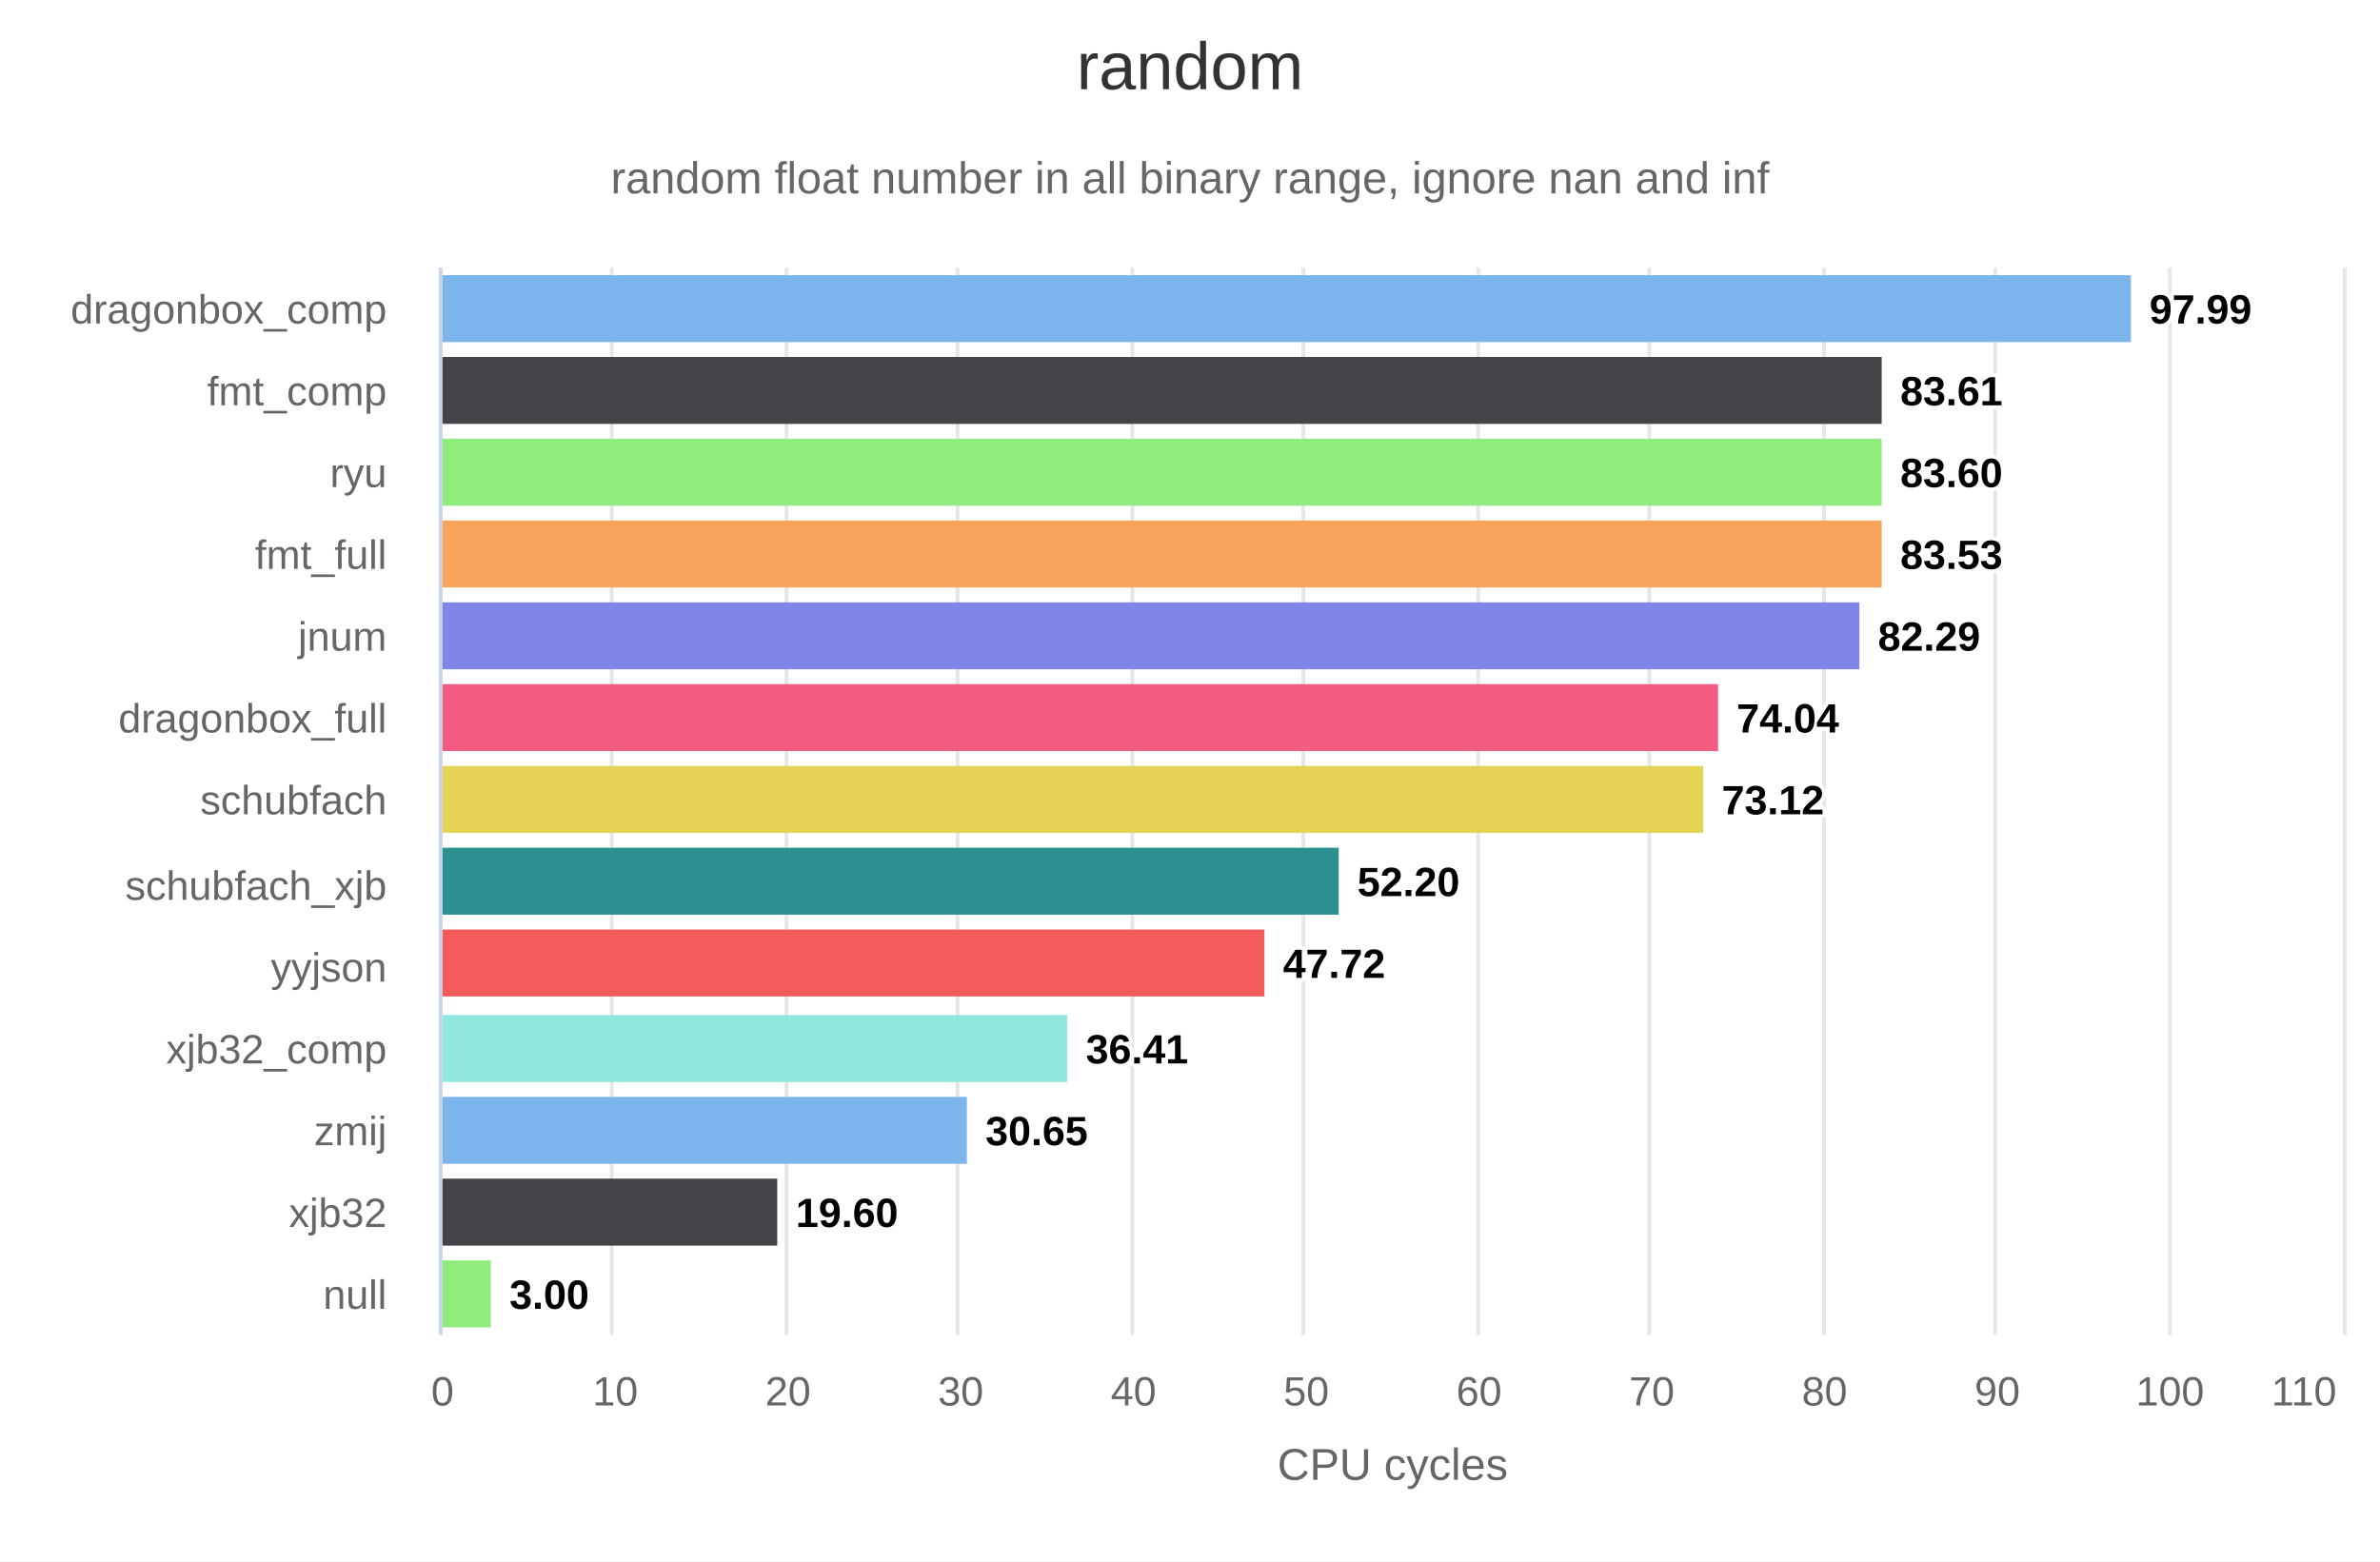
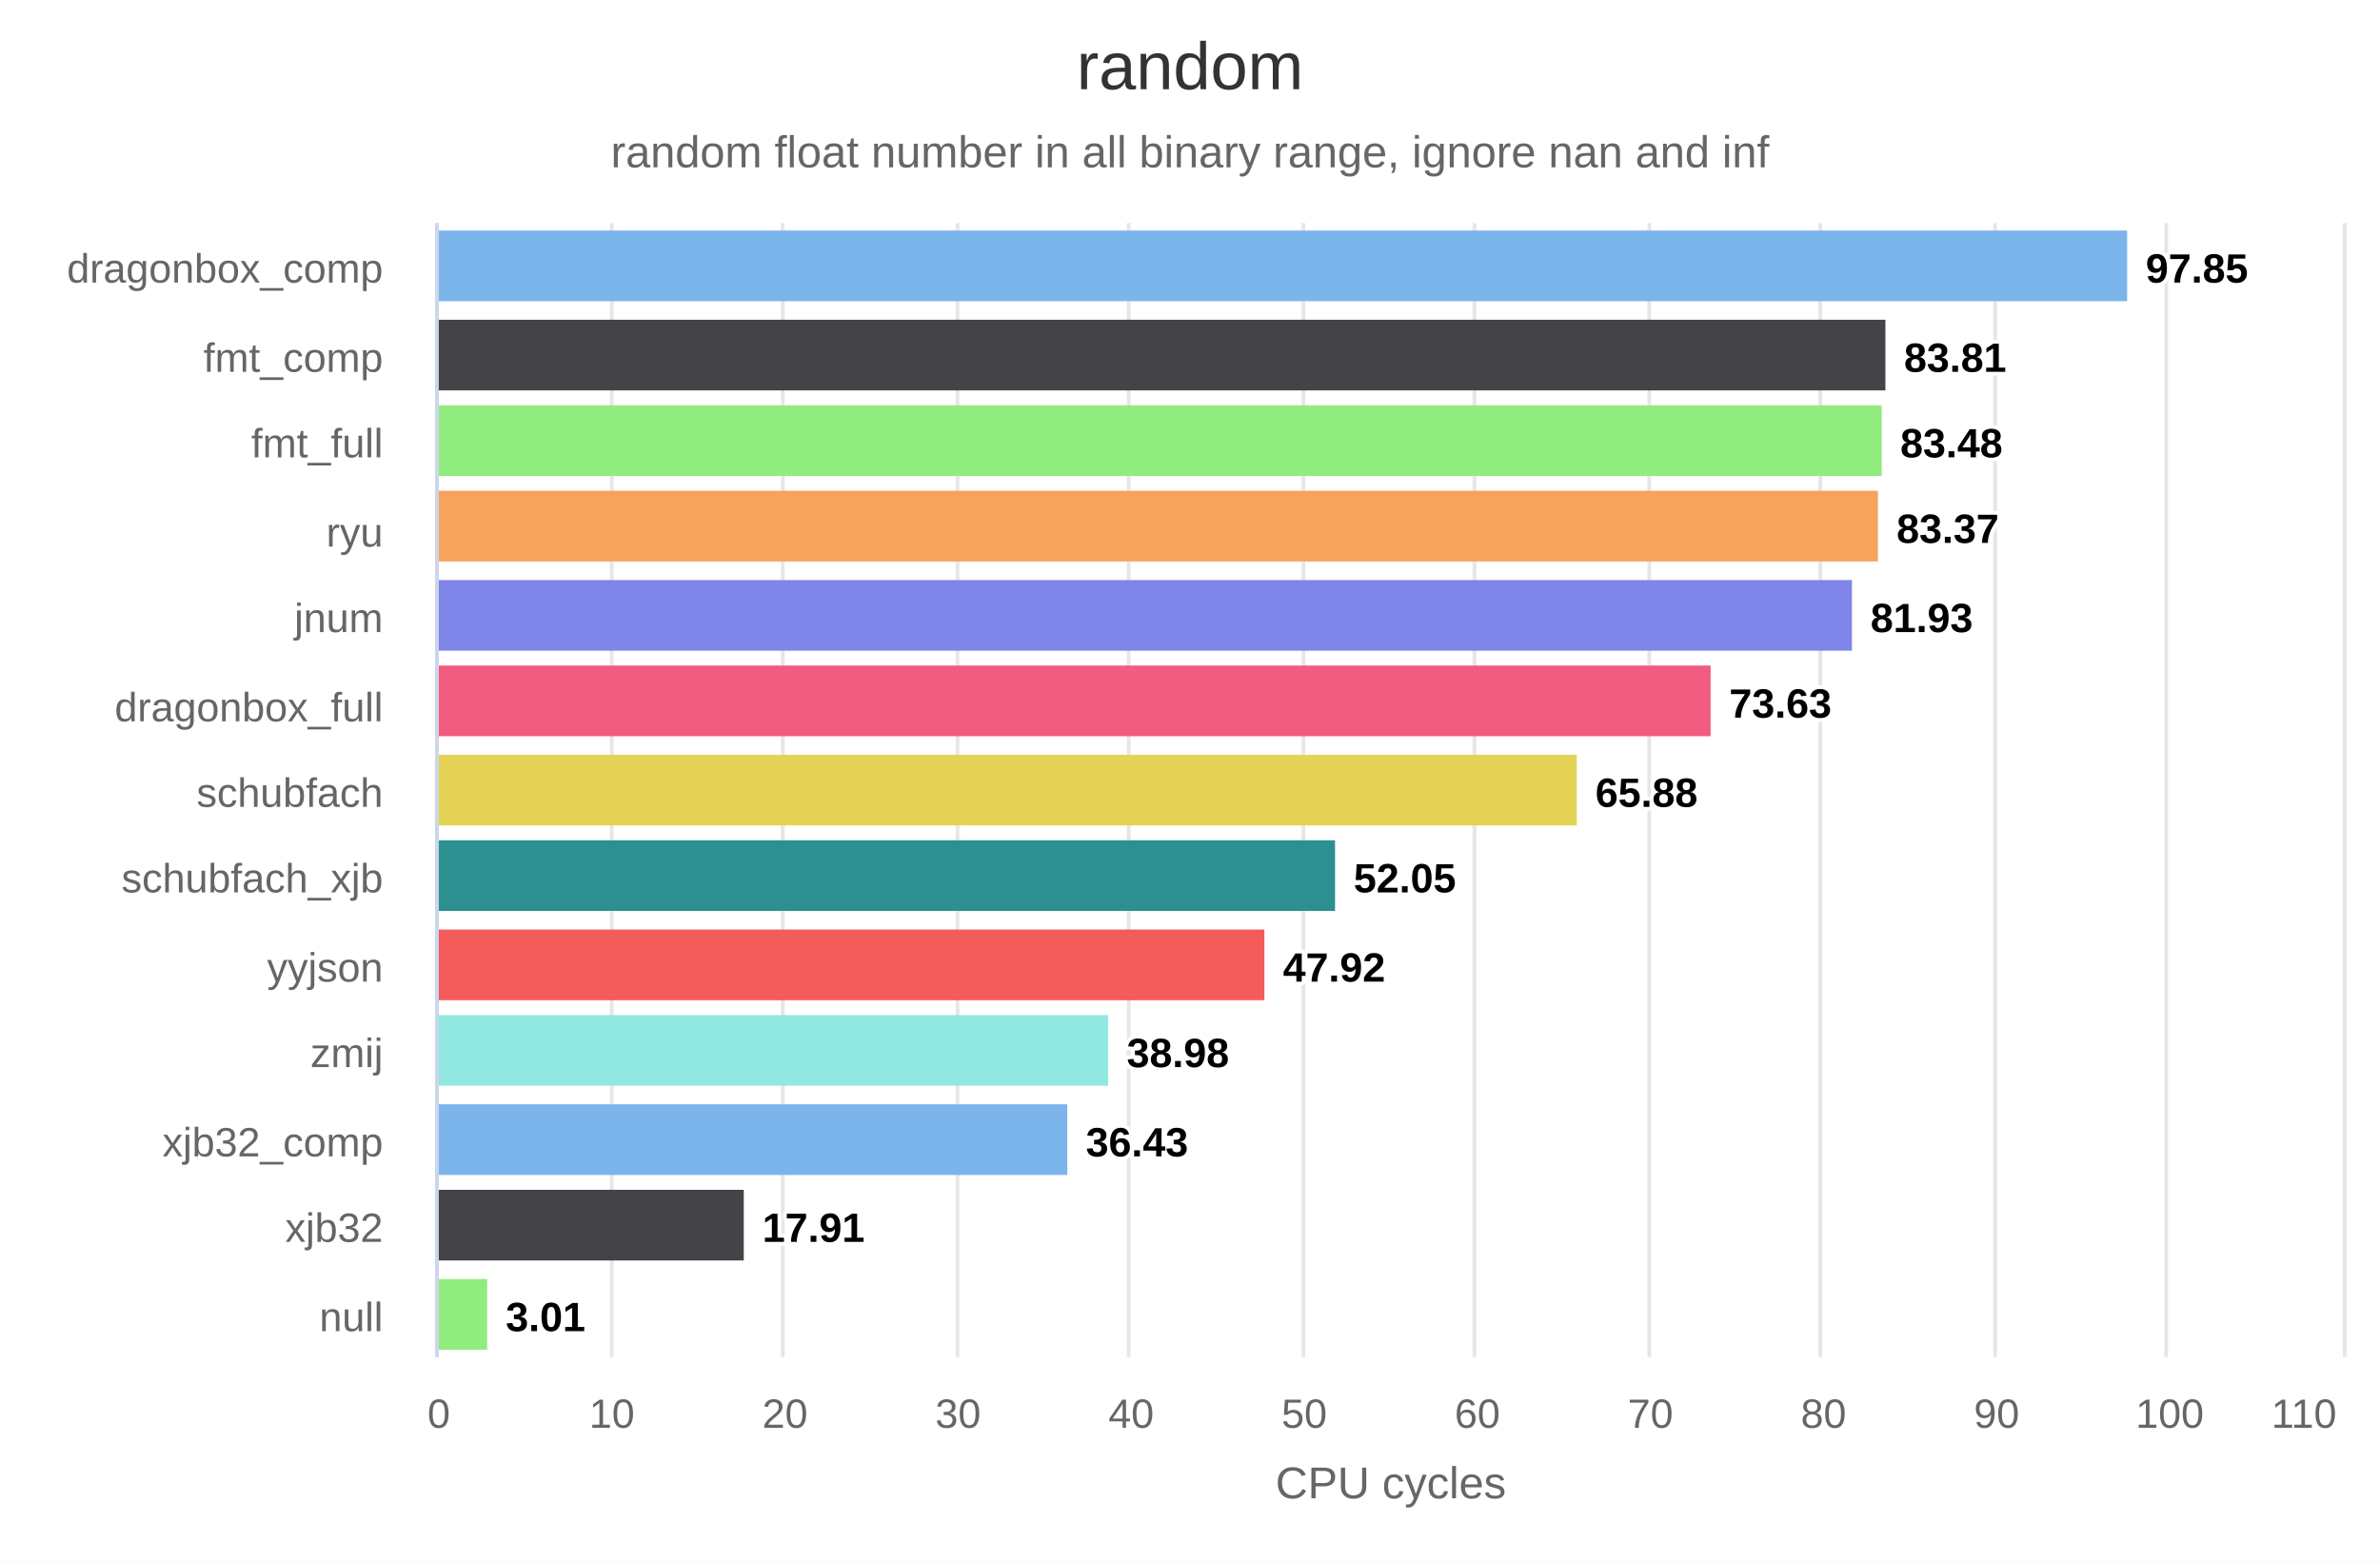
<svg xmlns="http://www.w3.org/2000/svg" version="1.1" class="highcharts-root" style="font-family:&quot;Lucida Grande&quot;, &quot;Lucida Sans Unicode&quot;, Arial, Helvetica, sans-serif;font-size:12px;" width="640" height="420" viewBox="0 0 640 420">
  <defs>
-     <clipPath id="highcharts-54fomq5-19-">
-       <rect x="0" y="0" width="287" height="511" fill="none" />
+     <clipPath id="highcharts-gpf91qx-35-">
+       <rect x="0" y="0" width="305" height="512" fill="none" />
    </clipPath>
  </defs>
  <rect fill="#ffffff" class="highcharts-background" x="0" y="0" width="640" height="420" rx="0" ry="0" />
-   <rect fill="none" class="highcharts-plot-background" x="119" y="72" width="511" height="287" />
+   <rect fill="none" class="highcharts-plot-background" x="118" y="60" width="512" height="305" />
  <g class="highcharts-grid highcharts-xaxis-grid" data-z-index="1">
-     <path fill="none" data-z-index="1" class="highcharts-grid-line" d="M 119 94.5 L 630 94.5" opacity="1" />
-     <path fill="none" data-z-index="1" class="highcharts-grid-line" d="M 119 116.5 L 630 116.5" opacity="1" />
-     <path fill="none" data-z-index="1" class="highcharts-grid-line" d="M 119 138.5 L 630 138.5" opacity="1" />
-     <path fill="none" data-z-index="1" class="highcharts-grid-line" d="M 119 160.5 L 630 160.5" opacity="1" />
-     <path fill="none" data-z-index="1" class="highcharts-grid-line" d="M 119 182.5 L 630 182.5" opacity="1" />
-     <path fill="none" data-z-index="1" class="highcharts-grid-line" d="M 119 204.5 L 630 204.5" opacity="1" />
-     <path fill="none" data-z-index="1" class="highcharts-grid-line" d="M 119 227.5 L 630 227.5" opacity="1" />
-     <path fill="none" data-z-index="1" class="highcharts-grid-line" d="M 119 249.5 L 630 249.5" opacity="1" />
-     <path fill="none" data-z-index="1" class="highcharts-grid-line" d="M 119 271.5 L 630 271.5" opacity="1" />
-     <path fill="none" data-z-index="1" class="highcharts-grid-line" d="M 119 293.5 L 630 293.5" opacity="1" />
-     <path fill="none" data-z-index="1" class="highcharts-grid-line" d="M 119 315.5 L 630 315.5" opacity="1" />
-     <path fill="none" data-z-index="1" class="highcharts-grid-line" d="M 119 337.5 L 630 337.5" opacity="1" />
-     <path fill="none" data-z-index="1" class="highcharts-grid-line" d="M 119 359.5 L 630 359.5" opacity="1" />
-     <path fill="none" data-z-index="1" class="highcharts-grid-line" d="M 119 72.5 L 630 72.5" opacity="1" />
+     <path fill="none" data-z-index="1" class="highcharts-grid-line" d="M 118 83.5 L 630 83.5" opacity="1" />
+     <path fill="none" data-z-index="1" class="highcharts-grid-line" d="M 118 107.5 L 630 107.5" opacity="1" />
+     <path fill="none" data-z-index="1" class="highcharts-grid-line" d="M 118 130.5 L 630 130.5" opacity="1" />
+     <path fill="none" data-z-index="1" class="highcharts-grid-line" d="M 118 154.5 L 630 154.5" opacity="1" />
+     <path fill="none" data-z-index="1" class="highcharts-grid-line" d="M 118 177.5 L 630 177.5" opacity="1" />
+     <path fill="none" data-z-index="1" class="highcharts-grid-line" d="M 118 201.5 L 630 201.5" opacity="1" />
+     <path fill="none" data-z-index="1" class="highcharts-grid-line" d="M 118 224.5 L 630 224.5" opacity="1" />
+     <path fill="none" data-z-index="1" class="highcharts-grid-line" d="M 118 248.5 L 630 248.5" opacity="1" />
+     <path fill="none" data-z-index="1" class="highcharts-grid-line" d="M 118 271.5 L 630 271.5" opacity="1" />
+     <path fill="none" data-z-index="1" class="highcharts-grid-line" d="M 118 295.5 L 630 295.5" opacity="1" />
+     <path fill="none" data-z-index="1" class="highcharts-grid-line" d="M 118 318.5 L 630 318.5" opacity="1" />
+     <path fill="none" data-z-index="1" class="highcharts-grid-line" d="M 118 342.5 L 630 342.5" opacity="1" />
+     <path fill="none" data-z-index="1" class="highcharts-grid-line" d="M 118 365.5 L 630 365.5" opacity="1" />
+     <path fill="none" data-z-index="1" class="highcharts-grid-line" d="M 118 60.5 L 630 60.5" opacity="1" />
  </g>
  <g class="highcharts-grid highcharts-yaxis-grid" data-z-index="1">
-     <path fill="none" stroke="#e6e6e6" stroke-width="1" data-z-index="1" class="highcharts-grid-line" d="M 118.5 72 L 118.5 359" opacity="1" />
-     <path fill="none" stroke="#e6e6e6" stroke-width="1" data-z-index="1" class="highcharts-grid-line" d="M 164.5 72 L 164.5 359" opacity="1" />
-     <path fill="none" stroke="#e6e6e6" stroke-width="1" data-z-index="1" class="highcharts-grid-line" d="M 211.5 72 L 211.5 359" opacity="1" />
-     <path fill="none" stroke="#e6e6e6" stroke-width="1" data-z-index="1" class="highcharts-grid-line" d="M 257.5 72 L 257.5 359" opacity="1" />
-     <path fill="none" stroke="#e6e6e6" stroke-width="1" data-z-index="1" class="highcharts-grid-line" d="M 304.5 72 L 304.5 359" opacity="1" />
-     <path fill="none" stroke="#e6e6e6" stroke-width="1" data-z-index="1" class="highcharts-grid-line" d="M 350.5 72 L 350.5 359" opacity="1" />
-     <path fill="none" stroke="#e6e6e6" stroke-width="1" data-z-index="1" class="highcharts-grid-line" d="M 397.5 72 L 397.5 359" opacity="1" />
-     <path fill="none" stroke="#e6e6e6" stroke-width="1" data-z-index="1" class="highcharts-grid-line" d="M 443.5 72 L 443.5 359" opacity="1" />
-     <path fill="none" stroke="#e6e6e6" stroke-width="1" data-z-index="1" class="highcharts-grid-line" d="M 490.5 72 L 490.5 359" opacity="1" />
-     <path fill="none" stroke="#e6e6e6" stroke-width="1" data-z-index="1" class="highcharts-grid-line" d="M 536.5 72 L 536.5 359" opacity="1" />
-     <path fill="none" stroke="#e6e6e6" stroke-width="1" data-z-index="1" class="highcharts-grid-line" d="M 583.5 72 L 583.5 359" opacity="1" />
-     <path fill="none" stroke="#e6e6e6" stroke-width="1" data-z-index="1" class="highcharts-grid-line" d="M 630.5 72 L 630.5 359" opacity="1" />
+     <path fill="none" stroke="#e6e6e6" stroke-width="1" data-z-index="1" class="highcharts-grid-line" d="M 117.5 60 L 117.5 365" opacity="1" />
+     <path fill="none" stroke="#e6e6e6" stroke-width="1" data-z-index="1" class="highcharts-grid-line" d="M 164.5 60 L 164.5 365" opacity="1" />
+     <path fill="none" stroke="#e6e6e6" stroke-width="1" data-z-index="1" class="highcharts-grid-line" d="M 210.5 60 L 210.5 365" opacity="1" />
+     <path fill="none" stroke="#e6e6e6" stroke-width="1" data-z-index="1" class="highcharts-grid-line" d="M 257.5 60 L 257.5 365" opacity="1" />
+     <path fill="none" stroke="#e6e6e6" stroke-width="1" data-z-index="1" class="highcharts-grid-line" d="M 303.5 60 L 303.5 365" opacity="1" />
+     <path fill="none" stroke="#e6e6e6" stroke-width="1" data-z-index="1" class="highcharts-grid-line" d="M 350.5 60 L 350.5 365" opacity="1" />
+     <path fill="none" stroke="#e6e6e6" stroke-width="1" data-z-index="1" class="highcharts-grid-line" d="M 396.5 60 L 396.5 365" opacity="1" />
+     <path fill="none" stroke="#e6e6e6" stroke-width="1" data-z-index="1" class="highcharts-grid-line" d="M 443.5 60 L 443.5 365" opacity="1" />
+     <path fill="none" stroke="#e6e6e6" stroke-width="1" data-z-index="1" class="highcharts-grid-line" d="M 489.5 60 L 489.5 365" opacity="1" />
+     <path fill="none" stroke="#e6e6e6" stroke-width="1" data-z-index="1" class="highcharts-grid-line" d="M 536.5 60 L 536.5 365" opacity="1" />
+     <path fill="none" stroke="#e6e6e6" stroke-width="1" data-z-index="1" class="highcharts-grid-line" d="M 582.5 60 L 582.5 365" opacity="1" />
+     <path fill="none" stroke="#e6e6e6" stroke-width="1" data-z-index="1" class="highcharts-grid-line" d="M 630.5 60 L 630.5 365" opacity="1" />
  </g>
-   <rect fill="none" class="highcharts-plot-border" data-z-index="1" x="119" y="72" width="511" height="287" />
+   <rect fill="none" class="highcharts-plot-border" data-z-index="1" x="118" y="60" width="512" height="305" />
  <g class="highcharts-axis highcharts-xaxis" data-z-index="2">
-     <path fill="none" class="highcharts-axis-line" stroke="#ccd6eb" stroke-width="1" data-z-index="7" d="M 118.5 72 L 118.5 359" />
+     <path fill="none" class="highcharts-axis-line" stroke="#ccd6eb" stroke-width="1" data-z-index="7" d="M 117.5 60 L 117.5 365" />
  </g>
  <g class="highcharts-axis highcharts-yaxis" data-z-index="2">
-     <text x="374.5" data-z-index="7" text-anchor="middle" transform="translate(0,0)" class="highcharts-axis-title" style="color:#666666;fill:#666666;" y="398">
+     <text x="374" data-z-index="7" text-anchor="middle" transform="translate(0,0)" class="highcharts-axis-title" style="color:#666666;fill:#666666;" y="402.969">
      <tspan>CPU cycles</tspan>
    </text>
-     <path fill="none" class="highcharts-axis-line" data-z-index="7" d="M 119 359 L 630 359" />
+     <path fill="none" class="highcharts-axis-line" data-z-index="7" d="M 118 365 L 630 365" />
  </g>
  <g class="highcharts-series-group" data-z-index="3">
-     <g class="highcharts-series highcharts-series-0 highcharts-bar-series" data-z-index="0.1" opacity="1" transform="translate(630,359) rotate(90) scale(-1,1) scale(1 1)" clip-path="url(#highcharts-54fomq5-19-)">
-       <rect x="267" y="57" width="18" height="455" fill="#7cb5ec" opacity="1" class="highcharts-point highcharts-color-0" />
-       <rect x="245" y="124" width="18" height="388" fill="#434348" opacity="1" class="highcharts-point highcharts-color-1" />
-       <rect x="223" y="124" width="18" height="388" fill="#90ed7d" opacity="1" class="highcharts-point highcharts-color-2" />
-       <rect x="201" y="124" width="18" height="388" fill="#f7a35c" opacity="1" class="highcharts-point highcharts-color-3" />
-       <rect x="179" y="130" width="18" height="382" fill="#8085e9" opacity="1" class="highcharts-point highcharts-color-4" />
-       <rect x="157" y="168" width="18" height="344" fill="#f15c80" opacity="1" class="highcharts-point highcharts-color-5" />
-       <rect x="135" y="172" width="18" height="340" fill="#e4d354" opacity="1" class="highcharts-point highcharts-color-6" />
-       <rect x="113" y="270" width="18" height="242" fill="#2b908f" opacity="1" class="highcharts-point highcharts-color-7" />
-       <rect x="91" y="290" width="18" height="222" fill="#f45b5b" opacity="1" class="highcharts-point highcharts-color-8" />
-       <rect x="68" y="343" width="18" height="169" fill="#91e8e1" opacity="1" class="highcharts-point highcharts-color-9" />
-       <rect x="46" y="370" width="18" height="142" fill="#7cb5ec" opacity="1" class="highcharts-point highcharts-color-0" />
-       <rect x="24" y="421" width="18" height="91" fill="#434348" opacity="1" class="highcharts-point highcharts-color-1" />
-       <rect x="2" y="498" width="18" height="14" fill="#90ed7d" opacity="1" class="highcharts-point highcharts-color-2" />
+     <g class="highcharts-series highcharts-series-0 highcharts-bar-series" data-z-index="0.1" opacity="1" transform="translate(630,365) rotate(90) scale(-1,1) scale(1 1)" clip-path="url(#highcharts-gpf91qx-35-)">
+       <rect x="284" y="58" width="19" height="455" fill="#7cb5ec" opacity="1" class="highcharts-point highcharts-color-0" />
+       <rect x="260" y="123" width="19" height="390" fill="#434348" opacity="1" class="highcharts-point highcharts-color-1" />
+       <rect x="237" y="124" width="19" height="389" fill="#90ed7d" opacity="1" class="highcharts-point highcharts-color-2" />
+       <rect x="214" y="125" width="19" height="388" fill="#f7a35c" opacity="1" class="highcharts-point highcharts-color-3" />
+       <rect x="190" y="132" width="19" height="381" fill="#8085e9" opacity="1" class="highcharts-point highcharts-color-4" />
+       <rect x="167" y="170" width="19" height="343" fill="#f15c80" opacity="1" class="highcharts-point highcharts-color-5" />
+       <rect x="143" y="206" width="19" height="307" fill="#e4d354" opacity="1" class="highcharts-point highcharts-color-6" />
+       <rect x="120" y="271" width="19" height="242" fill="#2b908f" opacity="1" class="highcharts-point highcharts-color-7" />
+       <rect x="96" y="290" width="19" height="223" fill="#f45b5b" opacity="1" class="highcharts-point highcharts-color-8" />
+       <rect x="73" y="332" width="19" height="181" fill="#91e8e1" opacity="1" class="highcharts-point highcharts-color-9" />
+       <rect x="49" y="343" width="19" height="170" fill="#7cb5ec" opacity="1" class="highcharts-point highcharts-color-0" />
+       <rect x="26" y="430" width="19" height="83" fill="#434348" opacity="1" class="highcharts-point highcharts-color-1" />
+       <rect x="2" y="499" width="19" height="14" fill="#90ed7d" opacity="1" class="highcharts-point highcharts-color-2" />
    </g>
-     <g class="highcharts-markers highcharts-series-0 highcharts-bar-series" data-z-index="0.1" opacity="1" transform="translate(630,359) rotate(90) scale(-1,1) scale(1 1)" clip-path="none" />
+     <g class="highcharts-markers highcharts-series-0 highcharts-bar-series" data-z-index="0.1" opacity="1" transform="translate(630,365) rotate(90) scale(-1,1) scale(1 1)" clip-path="none" />
  </g>
  <text x="320" text-anchor="middle" class="highcharts-title" data-z-index="4" style="color:#333333;font-size:18px;fill:#333333;" y="24">
    <tspan>random</tspan>
  </text>
-   <text x="320" text-anchor="middle" class="highcharts-subtitle" data-z-index="4" style="color:#666666;fill:#666666;" y="52">
+   <text x="320" text-anchor="middle" class="highcharts-subtitle" data-z-index="4" style="color:#666666;fill:#666666;" y="45">
    <tspan>random float number in all binary range, ignore nan and inf</tspan>
  </text>
  <text x="10" text-anchor="start" class="highcharts-caption" data-z-index="4" style="color:#666666;fill:#666666;" y="417" />
-   <g class="highcharts-data-labels highcharts-series-0 highcharts-bar-series" data-z-index="6" opacity="1" transform="translate(119,72) scale(1 1)">
-     <g class="highcharts-label highcharts-data-label highcharts-data-label-color-0" data-z-index="1" transform="translate(454,-1)">
+   <g class="highcharts-data-labels highcharts-series-0 highcharts-bar-series" data-z-index="6" opacity="1" transform="translate(118,60) scale(1 1)">
+     <g class="highcharts-label highcharts-data-label highcharts-data-label-color-0" data-z-index="1" transform="translate(454,0)">
      <text x="5" data-z-index="1" y="16" style="color:#000000;font-size:11px;font-weight:bold;fill:#000000;">
-         <tspan x="5" y="16" class="highcharts-text-outline" fill="#FFFFFF" stroke="#FFFFFF" stroke-width="2px" stroke-linejoin="round" style="">97.99</tspan>
-         <tspan x="5" y="16">97.99</tspan>
+         <tspan x="5" y="16" class="highcharts-text-outline" fill="#FFFFFF" stroke="#FFFFFF" stroke-width="2px" stroke-linejoin="round" style="">97.85</tspan>
+         <tspan x="5" y="16">97.85</tspan>
      </text>
    </g>
-     <g class="highcharts-label highcharts-data-label highcharts-data-label-color-1" data-z-index="1" transform="translate(387,21)">
+     <g class="highcharts-label highcharts-data-label highcharts-data-label-color-1" data-z-index="1" transform="translate(389,24)">
      <text x="5" data-z-index="1" y="16" style="color:#000000;font-size:11px;font-weight:bold;fill:#000000;">
-         <tspan x="5" y="16" class="highcharts-text-outline" fill="#FFFFFF" stroke="#FFFFFF" stroke-width="2px" stroke-linejoin="round">83.61</tspan>
-         <tspan x="5" y="16">83.61</tspan>
+         <tspan x="5" y="16" class="highcharts-text-outline" fill="#FFFFFF" stroke="#FFFFFF" stroke-width="2px" stroke-linejoin="round">83.81</tspan>
+         <tspan x="5" y="16">83.81</tspan>
      </text>
    </g>
-     <g class="highcharts-label highcharts-data-label highcharts-data-label-color-2" data-z-index="1" transform="translate(387,43)">
+     <g class="highcharts-label highcharts-data-label highcharts-data-label-color-2" data-z-index="1" transform="translate(388,47)">
      <text x="5" data-z-index="1" y="16" style="color:#000000;font-size:11px;font-weight:bold;fill:#000000;">
-         <tspan x="5" y="16" class="highcharts-text-outline" fill="#FFFFFF" stroke="#FFFFFF" stroke-width="2px" stroke-linejoin="round">83.60</tspan>
-         <tspan x="5" y="16">83.60</tspan>
+         <tspan x="5" y="16" class="highcharts-text-outline" fill="#FFFFFF" stroke="#FFFFFF" stroke-width="2px" stroke-linejoin="round">83.48</tspan>
+         <tspan x="5" y="16">83.48</tspan>
      </text>
    </g>
-     <g class="highcharts-label highcharts-data-label highcharts-data-label-color-3" data-z-index="1" transform="translate(387,65)">
+     <g class="highcharts-label highcharts-data-label highcharts-data-label-color-3" data-z-index="1" transform="translate(387,70)">
      <text x="5" data-z-index="1" y="16" style="color:#000000;font-size:11px;font-weight:bold;fill:#000000;">
-         <tspan x="5" y="16" class="highcharts-text-outline" fill="#FFFFFF" stroke="#FFFFFF" stroke-width="2px" stroke-linejoin="round">83.53</tspan>
-         <tspan x="5" y="16">83.53</tspan>
+         <tspan x="5" y="16" class="highcharts-text-outline" fill="#FFFFFF" stroke="#FFFFFF" stroke-width="2px" stroke-linejoin="round">83.37</tspan>
+         <tspan x="5" y="16">83.37</tspan>
      </text>
    </g>
-     <g class="highcharts-label highcharts-data-label highcharts-data-label-color-4" data-z-index="1" transform="translate(381,87)">
+     <g class="highcharts-label highcharts-data-label highcharts-data-label-color-4" data-z-index="1" transform="translate(380,94)">
      <text x="5" data-z-index="1" y="16" style="color:#000000;font-size:11px;font-weight:bold;fill:#000000;">
-         <tspan x="5" y="16" class="highcharts-text-outline" fill="#FFFFFF" stroke="#FFFFFF" stroke-width="2px" stroke-linejoin="round">82.29</tspan>
-         <tspan x="5" y="16">82.29</tspan>
+         <tspan x="5" y="16" class="highcharts-text-outline" fill="#FFFFFF" stroke="#FFFFFF" stroke-width="2px" stroke-linejoin="round">81.93</tspan>
+         <tspan x="5" y="16">81.93</tspan>
      </text>
    </g>
-     <g class="highcharts-label highcharts-data-label highcharts-data-label-color-5" data-z-index="1" transform="translate(343,109)">
+     <g class="highcharts-label highcharts-data-label highcharts-data-label-color-5" data-z-index="1" transform="translate(342,117)">
      <text x="5" data-z-index="1" y="16" style="color:#000000;font-size:11px;font-weight:bold;fill:#000000;">
-         <tspan x="5" y="16" class="highcharts-text-outline" fill="#FFFFFF" stroke="#FFFFFF" stroke-width="2px" stroke-linejoin="round">74.04</tspan>
-         <tspan x="5" y="16">74.04</tspan>
+         <tspan x="5" y="16" class="highcharts-text-outline" fill="#FFFFFF" stroke="#FFFFFF" stroke-width="2px" stroke-linejoin="round">73.63</tspan>
+         <tspan x="5" y="16">73.63</tspan>
      </text>
    </g>
-     <g class="highcharts-label highcharts-data-label highcharts-data-label-color-6" data-z-index="1" transform="translate(339,131)">
+     <g class="highcharts-label highcharts-data-label highcharts-data-label-color-6" data-z-index="1" transform="translate(306,141)">
      <text x="5" data-z-index="1" y="16" style="color:#000000;font-size:11px;font-weight:bold;fill:#000000;">
-         <tspan x="5" y="16" class="highcharts-text-outline" fill="#FFFFFF" stroke="#FFFFFF" stroke-width="2px" stroke-linejoin="round">73.12</tspan>
-         <tspan x="5" y="16">73.12</tspan>
+         <tspan x="5" y="16" class="highcharts-text-outline" fill="#FFFFFF" stroke="#FFFFFF" stroke-width="2px" stroke-linejoin="round">65.88</tspan>
+         <tspan x="5" y="16">65.88</tspan>
      </text>
    </g>
-     <g class="highcharts-label highcharts-data-label highcharts-data-label-color-7" data-z-index="1" transform="translate(241,153)">
+     <g class="highcharts-label highcharts-data-label highcharts-data-label-color-7" data-z-index="1" transform="translate(241,164)">
      <text x="5" data-z-index="1" y="16" style="color:#000000;font-size:11px;font-weight:bold;fill:#000000;">
-         <tspan x="5" y="16" class="highcharts-text-outline" fill="#FFFFFF" stroke="#FFFFFF" stroke-width="2px" stroke-linejoin="round">52.20</tspan>
-         <tspan x="5" y="16">52.20</tspan>
+         <tspan x="5" y="16" class="highcharts-text-outline" fill="#FFFFFF" stroke="#FFFFFF" stroke-width="2px" stroke-linejoin="round">52.05</tspan>
+         <tspan x="5" y="16">52.05</tspan>
      </text>
    </g>
-     <g class="highcharts-label highcharts-data-label highcharts-data-label-color-8" data-z-index="1" transform="translate(221,175)">
+     <g class="highcharts-label highcharts-data-label highcharts-data-label-color-8" data-z-index="1" transform="translate(222,188)">
      <text x="5" data-z-index="1" y="16" style="color:#000000;font-size:11px;font-weight:bold;fill:#000000;">
-         <tspan x="5" y="16" class="highcharts-text-outline" fill="#FFFFFF" stroke="#FFFFFF" stroke-width="2px" stroke-linejoin="round">47.72</tspan>
-         <tspan x="5" y="16">47.72</tspan>
+         <tspan x="5" y="16" class="highcharts-text-outline" fill="#FFFFFF" stroke="#FFFFFF" stroke-width="2px" stroke-linejoin="round">47.92</tspan>
+         <tspan x="5" y="16">47.92</tspan>
      </text>
    </g>
-     <g class="highcharts-label highcharts-data-label highcharts-data-label-color-9" data-z-index="1" transform="translate(168,198)">
+     <g class="highcharts-label highcharts-data-label highcharts-data-label-color-9" data-z-index="1" transform="translate(180,211)">
      <text x="5" data-z-index="1" y="16" style="color:#000000;font-size:11px;font-weight:bold;fill:#000000;">
-         <tspan x="5" y="16" class="highcharts-text-outline" fill="#FFFFFF" stroke="#FFFFFF" stroke-width="2px" stroke-linejoin="round">36.41</tspan>
-         <tspan x="5" y="16">36.41</tspan>
+         <tspan x="5" y="16" class="highcharts-text-outline" fill="#FFFFFF" stroke="#FFFFFF" stroke-width="2px" stroke-linejoin="round">38.98</tspan>
+         <tspan x="5" y="16">38.98</tspan>
      </text>
    </g>
-     <g class="highcharts-label highcharts-data-label highcharts-data-label-color-0" data-z-index="1" transform="translate(141,220)">
+     <g class="highcharts-label highcharts-data-label highcharts-data-label-color-0" data-z-index="1" transform="translate(169,235)">
      <text x="5" data-z-index="1" y="16" style="color:#000000;font-size:11px;font-weight:bold;fill:#000000;">
-         <tspan x="5" y="16" class="highcharts-text-outline" fill="#FFFFFF" stroke="#FFFFFF" stroke-width="2px" stroke-linejoin="round">30.65</tspan>
-         <tspan x="5" y="16">30.65</tspan>
+         <tspan x="5" y="16" class="highcharts-text-outline" fill="#FFFFFF" stroke="#FFFFFF" stroke-width="2px" stroke-linejoin="round">36.43</tspan>
+         <tspan x="5" y="16">36.43</tspan>
      </text>
    </g>
-     <g class="highcharts-label highcharts-data-label highcharts-data-label-color-1" data-z-index="1" transform="translate(90,242)">
+     <g class="highcharts-label highcharts-data-label highcharts-data-label-color-1" data-z-index="1" transform="translate(82,258)">
      <text x="5" data-z-index="1" y="16" style="color:#000000;font-size:11px;font-weight:bold;fill:#000000;">
-         <tspan x="5" y="16" class="highcharts-text-outline" fill="#FFFFFF" stroke="#FFFFFF" stroke-width="2px" stroke-linejoin="round">19.60</tspan>
-         <tspan x="5" y="16">19.60</tspan>
+         <tspan x="5" y="16" class="highcharts-text-outline" fill="#FFFFFF" stroke="#FFFFFF" stroke-width="2px" stroke-linejoin="round">17.91</tspan>
+         <tspan x="5" y="16">17.91</tspan>
      </text>
    </g>
-     <g class="highcharts-label highcharts-data-label highcharts-data-label-color-2" data-z-index="1" transform="translate(13,264)">
+     <g class="highcharts-label highcharts-data-label highcharts-data-label-color-2" data-z-index="1" transform="translate(13,282)">
      <text x="5" data-z-index="1" y="16" style="color:#000000;font-size:11px;font-weight:bold;fill:#000000;">
-         <tspan x="5" y="16" class="highcharts-text-outline" fill="#FFFFFF" stroke="#FFFFFF" stroke-width="2px" stroke-linejoin="round" style="">3.00</tspan>
-         <tspan x="5" y="16">3.00</tspan>
+         <tspan x="5" y="16" class="highcharts-text-outline" fill="#FFFFFF" stroke="#FFFFFF" stroke-width="2px" stroke-linejoin="round" style="">3.01</tspan>
+         <tspan x="5" y="16">3.01</tspan>
      </text>
    </g>
  </g>
  <g class="highcharts-axis-labels highcharts-xaxis-labels" data-z-index="7">
-     <text x="104" style="color:#666666;cursor:default;font-size:11px;fill:#666666;" text-anchor="end" transform="translate(0,0)" y="87" opacity="1">dragonbox_comp</text>
-     <text x="104" style="color:#666666;cursor:default;font-size:11px;fill:#666666;" text-anchor="end" transform="translate(0,0)" y="109" opacity="1">fmt_comp</text>
-     <text x="104" style="color:#666666;cursor:default;font-size:11px;fill:#666666;" text-anchor="end" transform="translate(0,0)" y="131" opacity="1">ryu</text>
-     <text x="104" style="color:#666666;cursor:default;font-size:11px;fill:#666666;" text-anchor="end" transform="translate(0,0)" y="153" opacity="1">fmt_full</text>
-     <text x="104" style="color:#666666;cursor:default;font-size:11px;fill:#666666;" text-anchor="end" transform="translate(0,0)" y="175" opacity="1">jnum</text>
-     <text x="104" style="color:#666666;cursor:default;font-size:11px;fill:#666666;" text-anchor="end" transform="translate(0,0)" y="197" opacity="1">dragonbox_full</text>
-     <text x="104" style="color:#666666;cursor:default;font-size:11px;fill:#666666;" text-anchor="end" transform="translate(0,0)" y="219" opacity="1">schubfach</text>
-     <text x="104" style="color:#666666;cursor:default;font-size:11px;fill:#666666;" text-anchor="end" transform="translate(0,0)" y="242" opacity="1">schubfach_xjb</text>
-     <text x="104" style="color:#666666;cursor:default;font-size:11px;fill:#666666;" text-anchor="end" transform="translate(0,0)" y="264" opacity="1">yyjson</text>
-     <text x="104" style="color:#666666;cursor:default;font-size:11px;fill:#666666;" text-anchor="end" transform="translate(0,0)" y="286" opacity="1">xjb32_comp</text>
-     <text x="104" style="color:#666666;cursor:default;font-size:11px;fill:#666666;" text-anchor="end" transform="translate(0,0)" y="308" opacity="1">zmij</text>
-     <text x="104" style="color:#666666;cursor:default;font-size:11px;fill:#666666;" text-anchor="end" transform="translate(0,0)" y="330" opacity="1">xjb32</text>
-     <text x="104" style="color:#666666;cursor:default;font-size:11px;fill:#666666;" text-anchor="end" transform="translate(0,0)" y="352" opacity="1">null</text>
+     <text x="103" style="color:#666666;cursor:default;font-size:11px;fill:#666666;" text-anchor="end" transform="translate(0,0)" y="76" opacity="1">dragonbox_comp</text>
+     <text x="103" style="color:#666666;cursor:default;font-size:11px;fill:#666666;" text-anchor="end" transform="translate(0,0)" y="100" opacity="1">fmt_comp</text>
+     <text x="103" style="color:#666666;cursor:default;font-size:11px;fill:#666666;" text-anchor="end" transform="translate(0,0)" y="123" opacity="1">fmt_full</text>
+     <text x="103" style="color:#666666;cursor:default;font-size:11px;fill:#666666;" text-anchor="end" transform="translate(0,0)" y="147" opacity="1">ryu</text>
+     <text x="103" style="color:#666666;cursor:default;font-size:11px;fill:#666666;" text-anchor="end" transform="translate(0,0)" y="170" opacity="1">jnum</text>
+     <text x="103" style="color:#666666;cursor:default;font-size:11px;fill:#666666;" text-anchor="end" transform="translate(0,0)" y="194" opacity="1">dragonbox_full</text>
+     <text x="103" style="color:#666666;cursor:default;font-size:11px;fill:#666666;" text-anchor="end" transform="translate(0,0)" y="217" opacity="1">schubfach</text>
+     <text x="103" style="color:#666666;cursor:default;font-size:11px;fill:#666666;" text-anchor="end" transform="translate(0,0)" y="240" opacity="1">schubfach_xjb</text>
+     <text x="103" style="color:#666666;cursor:default;font-size:11px;fill:#666666;" text-anchor="end" transform="translate(0,0)" y="264" opacity="1">yyjson</text>
+     <text x="103" style="color:#666666;cursor:default;font-size:11px;fill:#666666;" text-anchor="end" transform="translate(0,0)" y="287" opacity="1">zmij</text>
+     <text x="103" style="color:#666666;cursor:default;font-size:11px;fill:#666666;" text-anchor="end" transform="translate(0,0)" y="311" opacity="1">xjb32_comp</text>
+     <text x="103" style="color:#666666;cursor:default;font-size:11px;fill:#666666;" text-anchor="end" transform="translate(0,0)" y="334" opacity="1">xjb32</text>
+     <text x="103" style="color:#666666;cursor:default;font-size:11px;fill:#666666;" text-anchor="end" transform="translate(0,0)" y="358" opacity="1">null</text>
  </g>
  <g class="highcharts-axis-labels highcharts-yaxis-labels" data-z-index="7">
-     <text x="119" style="color:#666666;cursor:default;font-size:11px;fill:#666666;" text-anchor="middle" transform="translate(0,0)" y="378" opacity="1">0</text>
-     <text x="165.455" style="color:#666666;cursor:default;font-size:11px;fill:#666666;" text-anchor="middle" transform="translate(0,0)" y="378" opacity="1">10</text>
-     <text x="211.909" style="color:#666666;cursor:default;font-size:11px;fill:#666666;" text-anchor="middle" transform="translate(0,0)" y="378" opacity="1">20</text>
-     <text x="258.364" style="color:#666666;cursor:default;font-size:11px;fill:#666666;" text-anchor="middle" transform="translate(0,0)" y="378" opacity="1">30</text>
-     <text x="304.818" style="color:#666666;cursor:default;font-size:11px;fill:#666666;" text-anchor="middle" transform="translate(0,0)" y="378" opacity="1">40</text>
-     <text x="351.273" style="color:#666666;cursor:default;font-size:11px;fill:#666666;" text-anchor="middle" transform="translate(0,0)" y="378" opacity="1">50</text>
-     <text x="397.727" style="color:#666666;cursor:default;font-size:11px;fill:#666666;" text-anchor="middle" transform="translate(0,0)" y="378" opacity="1">60</text>
-     <text x="444.182" style="color:#666666;cursor:default;font-size:11px;fill:#666666;" text-anchor="middle" transform="translate(0,0)" y="378" opacity="1">70</text>
-     <text x="490.636" style="color:#666666;cursor:default;font-size:11px;fill:#666666;" text-anchor="middle" transform="translate(0,0)" y="378" opacity="1">80</text>
-     <text x="537.091" style="color:#666666;cursor:default;font-size:11px;fill:#666666;" text-anchor="middle" transform="translate(0,0)" y="378" opacity="1">90</text>
-     <text x="583.545" style="color:#666666;cursor:default;font-size:11px;fill:#666666;" text-anchor="middle" transform="translate(0,0)" y="378" opacity="1">100</text>
-     <text x="619.562" style="color:#666666;cursor:default;font-size:11px;fill:#666666;" text-anchor="middle" transform="translate(0,0)" y="378" opacity="1">110</text>
+     <text x="118" style="color:#666666;cursor:default;font-size:11px;fill:#666666;" text-anchor="middle" transform="translate(0,0)" y="384" opacity="1">0</text>
+     <text x="164.545" style="color:#666666;cursor:default;font-size:11px;fill:#666666;" text-anchor="middle" transform="translate(0,0)" y="384" opacity="1">10</text>
+     <text x="211.091" style="color:#666666;cursor:default;font-size:11px;fill:#666666;" text-anchor="middle" transform="translate(0,0)" y="384" opacity="1">20</text>
+     <text x="257.636" style="color:#666666;cursor:default;font-size:11px;fill:#666666;" text-anchor="middle" transform="translate(0,0)" y="384" opacity="1">30</text>
+     <text x="304.182" style="color:#666666;cursor:default;font-size:11px;fill:#666666;" text-anchor="middle" transform="translate(0,0)" y="384" opacity="1">40</text>
+     <text x="350.727" style="color:#666666;cursor:default;font-size:11px;fill:#666666;" text-anchor="middle" transform="translate(0,0)" y="384" opacity="1">50</text>
+     <text x="397.273" style="color:#666666;cursor:default;font-size:11px;fill:#666666;" text-anchor="middle" transform="translate(0,0)" y="384" opacity="1">60</text>
+     <text x="443.818" style="color:#666666;cursor:default;font-size:11px;fill:#666666;" text-anchor="middle" transform="translate(0,0)" y="384" opacity="1">70</text>
+     <text x="490.364" style="color:#666666;cursor:default;font-size:11px;fill:#666666;" text-anchor="middle" transform="translate(0,0)" y="384" opacity="1">80</text>
+     <text x="536.909" style="color:#666666;cursor:default;font-size:11px;fill:#666666;" text-anchor="middle" transform="translate(0,0)" y="384" opacity="1">90</text>
+     <text x="583.455" style="color:#666666;cursor:default;font-size:11px;fill:#666666;" text-anchor="middle" transform="translate(0,0)" y="384" opacity="1">100</text>
+     <text x="619.562" style="color:#666666;cursor:default;font-size:11px;fill:#666666;" text-anchor="middle" transform="translate(0,0)" y="384" opacity="1">110</text>
  </g>
</svg>
